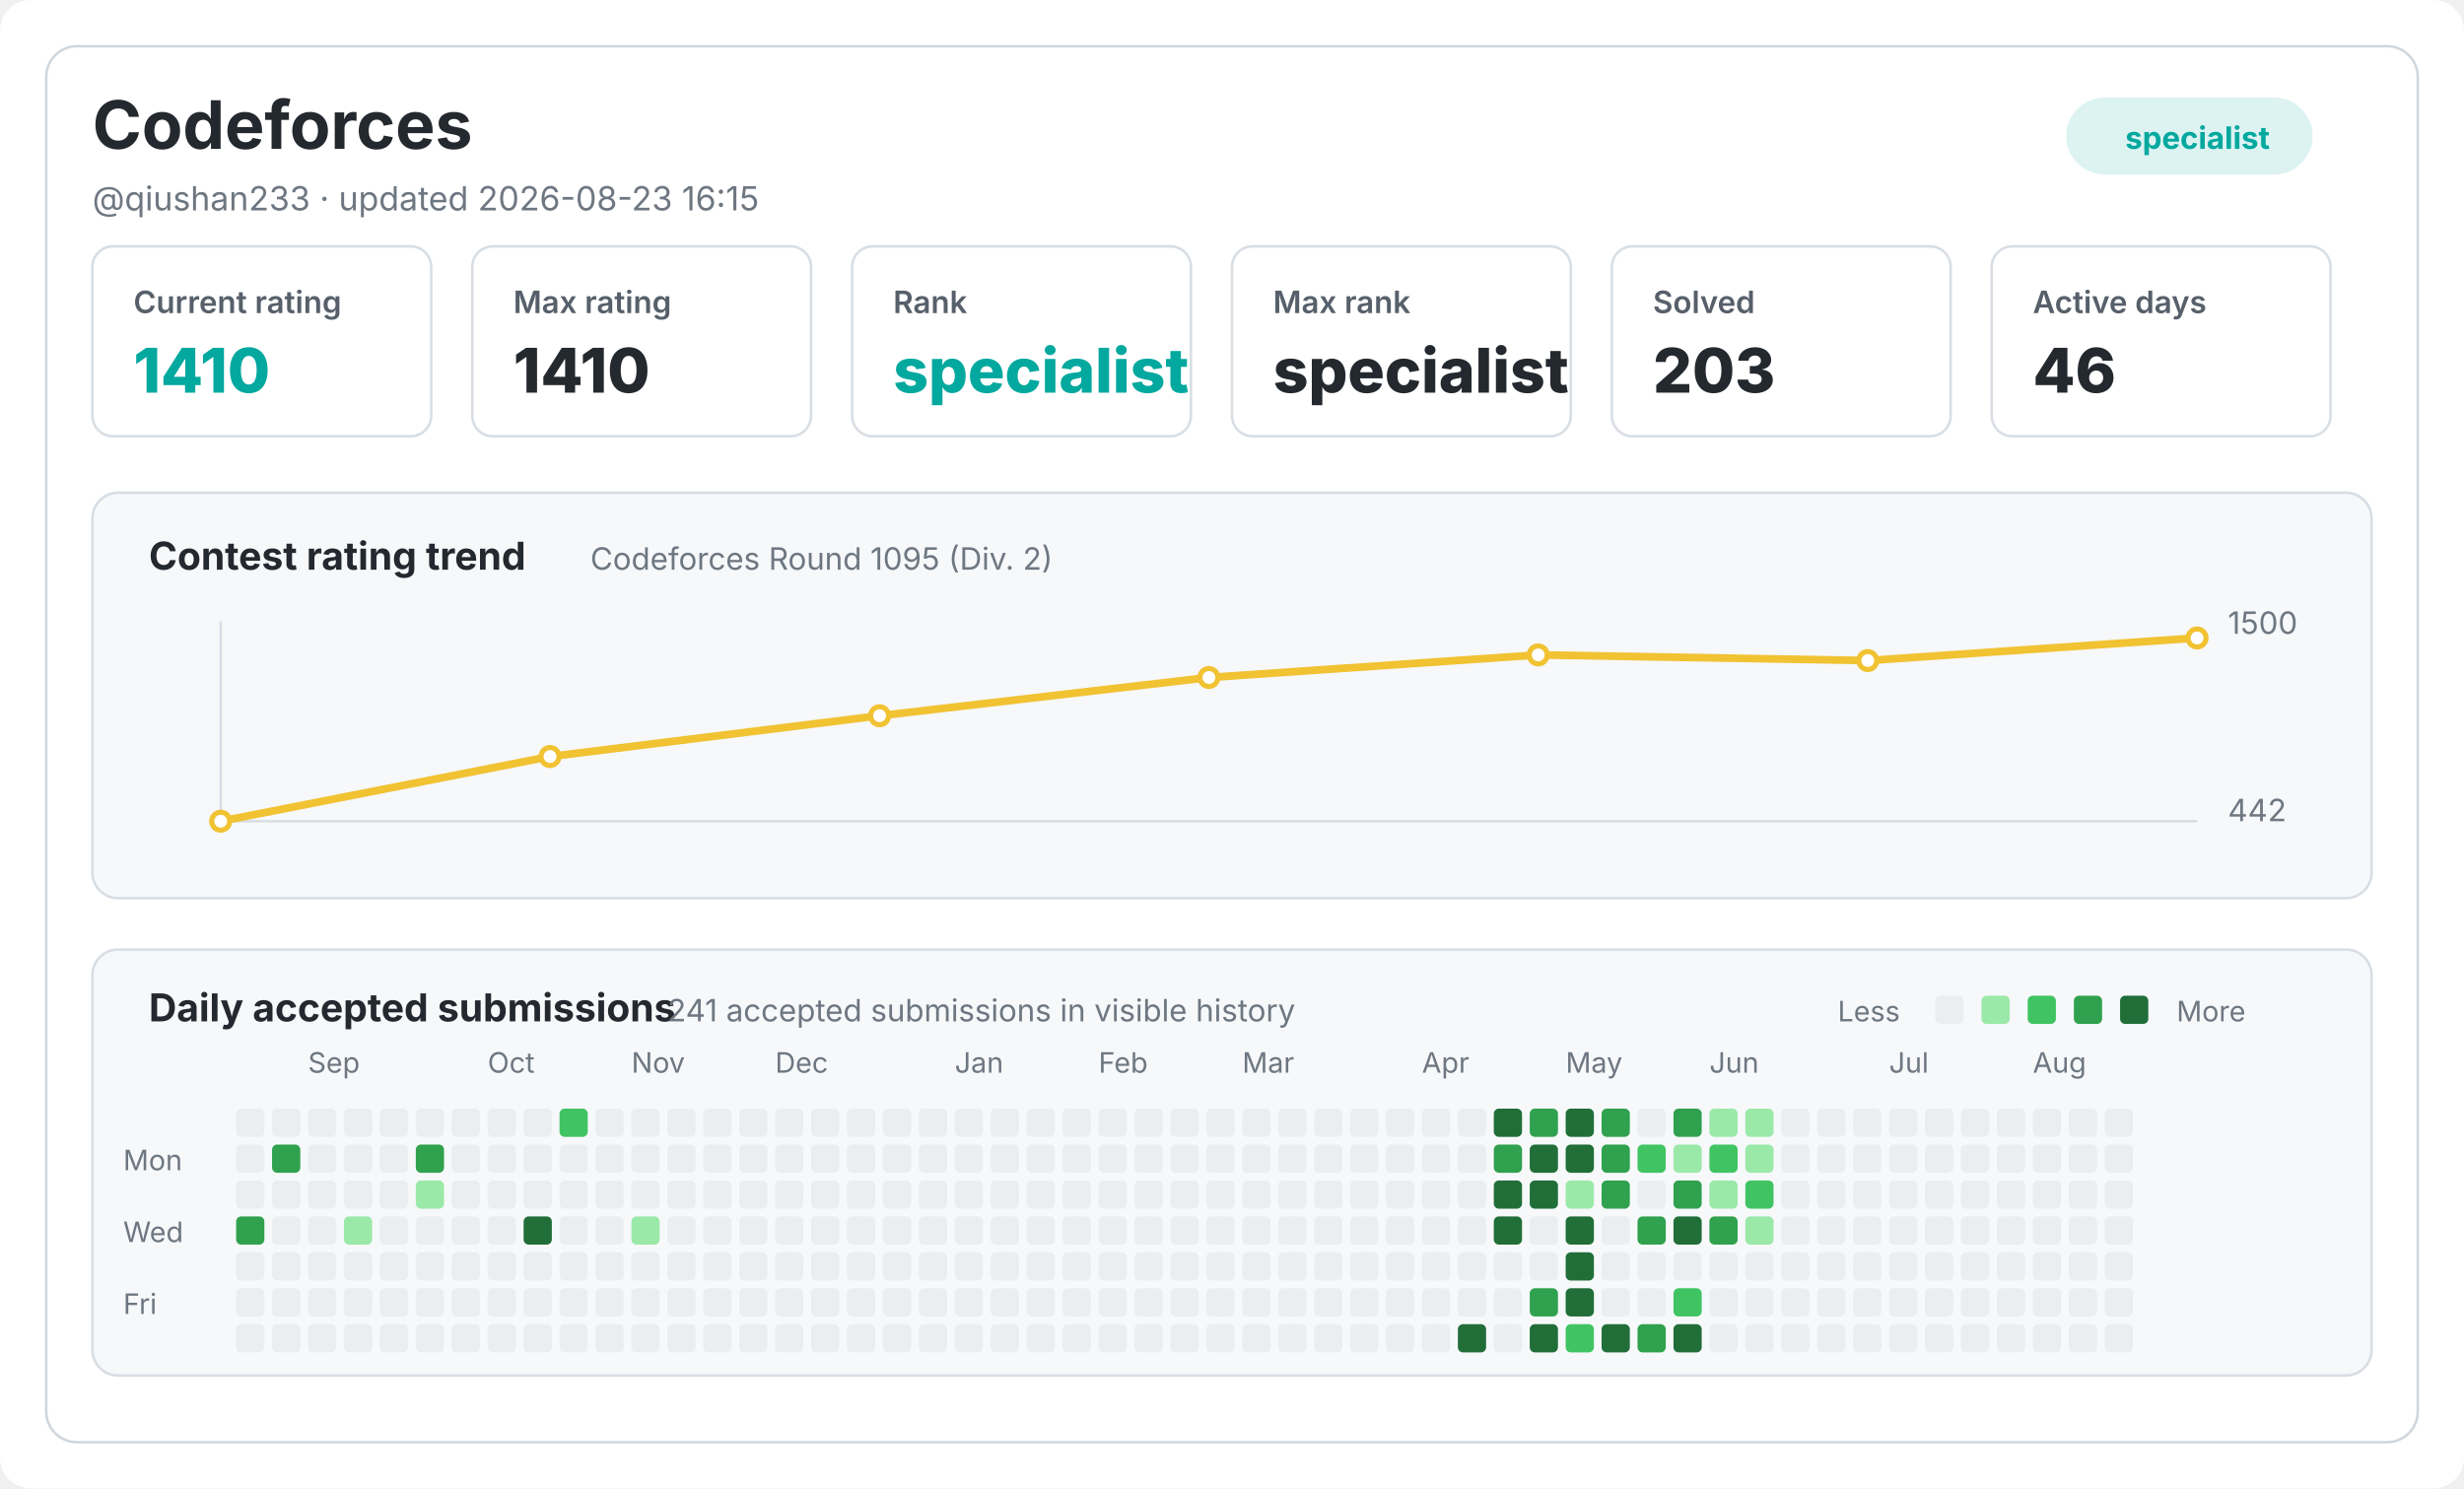
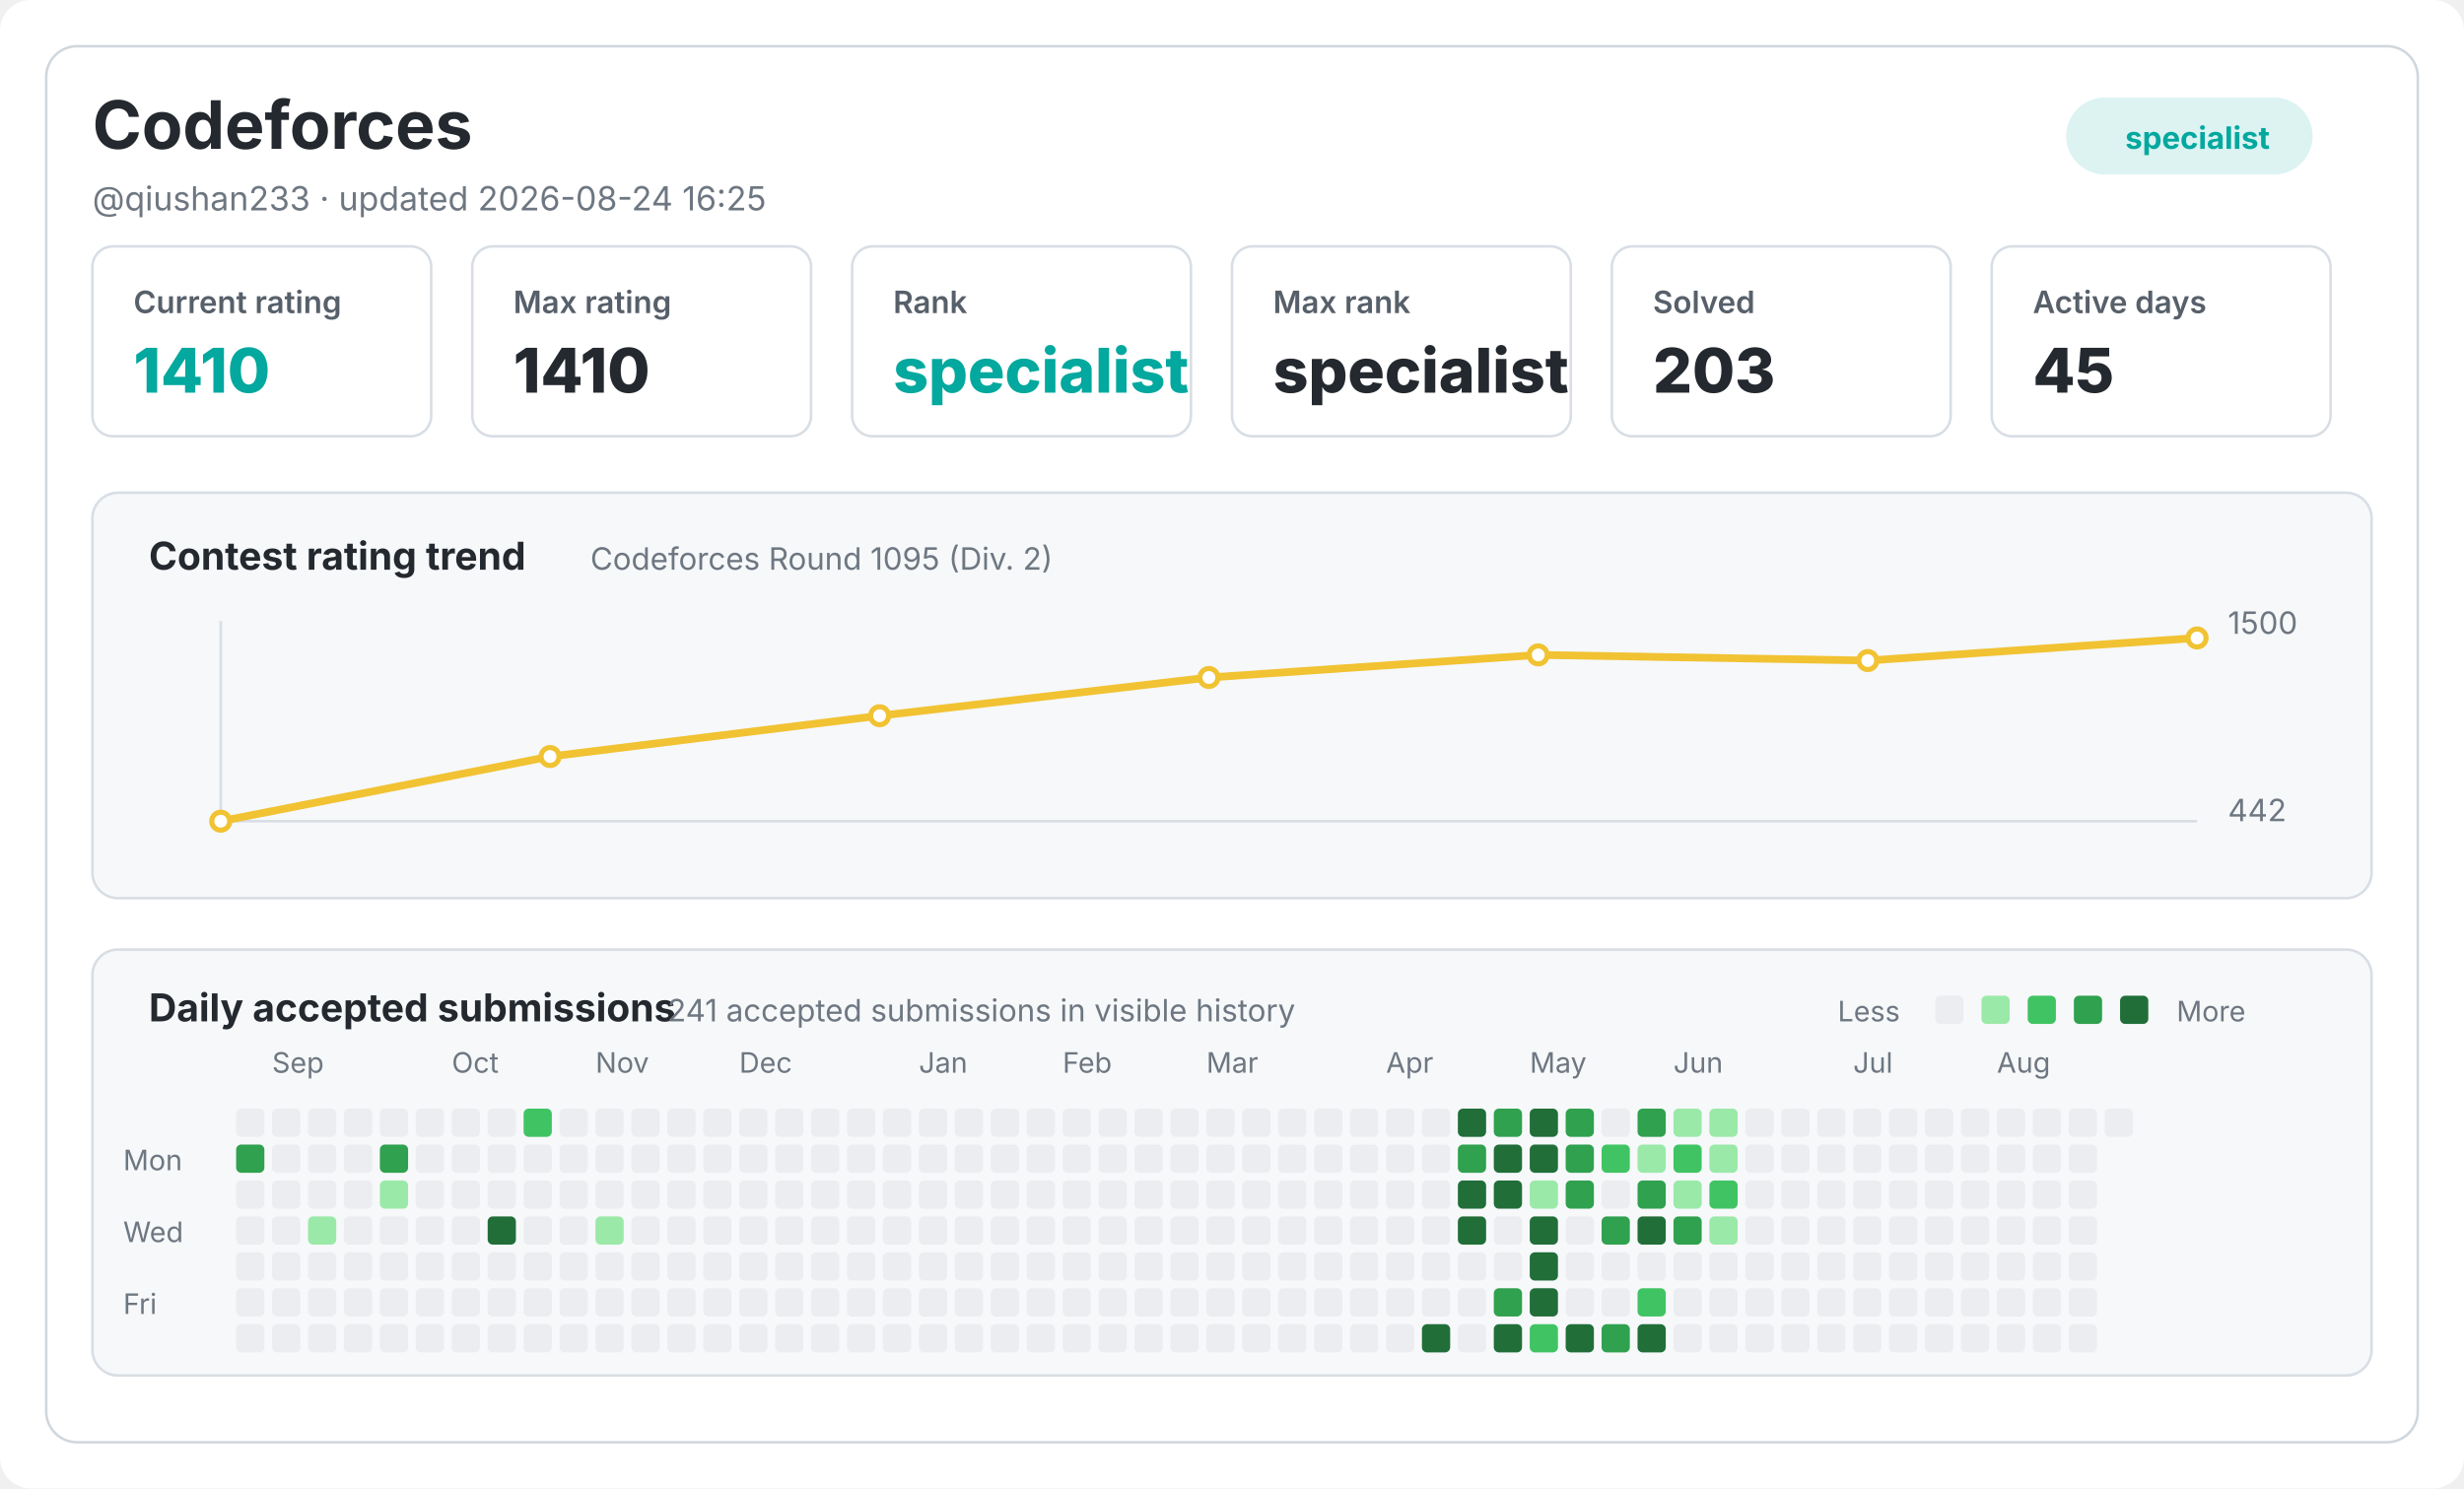
<svg xmlns="http://www.w3.org/2000/svg" width="960" height="580" viewBox="0 0 960 580" role="img" aria-label="Codeforces statistics for qiushan233">
  <style>
  .bg { fill: #ffffff; }
  .shell { fill: #ffffff; stroke: #d0d7de; }
  .soft { fill: #f6f8fa; stroke: #d8dee4; }
  .metric-card { fill: #ffffff; stroke: #d8dee4; }
  .title { font: 700 26px -apple-system,BlinkMacSystemFont,"Segoe UI",sans-serif; fill: #24292f; }
  .subtitle { font: 13px -apple-system,BlinkMacSystemFont,"Segoe UI",sans-serif; fill: #6e7781; }
  .section-title { font: 700 15px -apple-system,BlinkMacSystemFont,"Segoe UI",sans-serif; fill: #24292f; }
  .metric-label { font: 600 12px -apple-system,BlinkMacSystemFont,"Segoe UI",sans-serif; fill: #57606a; }
  .metric-value { font: 800 24px -apple-system,BlinkMacSystemFont,"Segoe UI",sans-serif; fill: #24292f; }
  .muted { font: 12px -apple-system,BlinkMacSystemFont,"Segoe UI",sans-serif; fill: #6e7781; }
  .small { font-size: 11px; }
  .rank { fill: #03a89e; }
  .grid { stroke: #d8dee4; stroke-width: 1; }
  .badge-bg { fill: #03a89e; opacity: 0.14; }
  .badge-text { font: 700 12px -apple-system,BlinkMacSystemFont,"Segoe UI",sans-serif; fill: #03a89e; }
  .heat-cell { cursor: default; transition: stroke 0.12s ease, stroke-width 0.12s ease; }
  .heat-cell:hover { stroke: #0969da; stroke-width: 1.5; }
</style>
  <rect class="bg" width="960" height="580" rx="12" />
  <rect class="shell" x="18" y="18" width="924" height="544" rx="12" />
  <text x="36" y="58" class="title">Codeforces</text>
-   <text x="36" y="82" class="subtitle">@qiushan233 · updated 2026-08-23 16:15</text>
+   <text x="36" y="82" class="subtitle">@qiushan233 · updated 2026-08-24 16:25</text>
  <rect x="805" y="38" width="96" height="30" rx="15" class="badge-bg" />
  <text x="828" y="58" class="badge-text">specialist</text>
  <rect x="36" y="96" width="132" height="74" rx="8" class="metric-card" />
  <text x="52" y="122" class="metric-label">Current rating</text>
  <text x="52" y="153" class="metric-value rank">1410</text>
  <rect x="184" y="96" width="132" height="74" rx="8" class="metric-card" />
  <text x="200" y="122" class="metric-label">Max rating</text>
  <text x="200" y="153" class="metric-value">1410</text>
  <rect x="332" y="96" width="132" height="74" rx="8" class="metric-card" />
  <text x="348" y="122" class="metric-label">Rank</text>
  <text x="348" y="153" class="metric-value rank">specialist</text>
  <rect x="480" y="96" width="132" height="74" rx="8" class="metric-card" />
  <text x="496" y="122" class="metric-label">Max rank</text>
  <text x="496" y="153" class="metric-value">specialist</text>
  <rect x="628" y="96" width="132" height="74" rx="8" class="metric-card" />
  <text x="644" y="122" class="metric-label">Solved</text>
  <text x="644" y="153" class="metric-value">203</text>
  <rect x="776" y="96" width="132" height="74" rx="8" class="metric-card" />
  <text x="792" y="122" class="metric-label">Active days</text>
-   <text x="792" y="153" class="metric-value">46</text>
+   <text x="792" y="153" class="metric-value">45</text>
  <rect class="soft" x="36" y="192" width="888" height="158" rx="10" />
  <text x="58" y="222" class="section-title">Contest rating trend</text>
  <text x="230" y="222" class="muted">Codeforces Round 1095 (Div. 2)</text>
  <line x1="86" y1="320" x2="856" y2="320" class="grid" />
  <line x1="86" y1="242" x2="86" y2="320" class="grid" />
  <text x="868" y="247" class="muted">1500</text>
  <text x="868" y="320" class="muted">442</text>
  <polyline points="86.0,320.0 214.3,294.8 342.7,278.9 471.0,264.0 599.3,255.2 727.7,257.4 856.0,248.6" fill="none" stroke="#f1c232" stroke-width="3" stroke-linecap="round" stroke-linejoin="round" />
  <circle cx="86.0" cy="320.0" r="3.5" fill="#fff" stroke="#f1c232" stroke-width="2" />
  <circle cx="214.3" cy="294.8" r="3.5" fill="#fff" stroke="#f1c232" stroke-width="2" />
  <circle cx="342.7" cy="278.9" r="3.5" fill="#fff" stroke="#f1c232" stroke-width="2" />
  <circle cx="471.0" cy="264.0" r="3.5" fill="#fff" stroke="#f1c232" stroke-width="2" />
  <circle cx="599.3" cy="255.2" r="3.5" fill="#fff" stroke="#f1c232" stroke-width="2" />
  <circle cx="727.7" cy="257.4" r="3.5" fill="#fff" stroke="#f1c232" stroke-width="2" />
  <circle cx="856.0" cy="248.6" r="3.5" fill="#fff" stroke="#f1c232" stroke-width="2" />
  <rect class="soft" x="36" y="370" width="888" height="166" rx="10" />
  <text x="58" y="398" class="section-title">Daily accepted submissions</text>
  <text x="260" y="398" class="muted">241 accepted submissions in visible history</text>
-   <text x="120" y="418" class="muted small">Sep</text>
-   <text x="190" y="418" class="muted small">Oct</text>
-   <text x="246" y="418" class="muted small">Nov</text>
-   <text x="302" y="418" class="muted small">Dec</text>
-   <text x="372" y="418" class="muted small">Jan</text>
-   <text x="428" y="418" class="muted small">Feb</text>
-   <text x="484" y="418" class="muted small">Mar</text>
-   <text x="554" y="418" class="muted small">Apr</text>
-   <text x="610" y="418" class="muted small">May</text>
-   <text x="666" y="418" class="muted small">Jun</text>
-   <text x="736" y="418" class="muted small">Jul</text>
-   <text x="792" y="418" class="muted small">Aug</text>
+   <text x="106" y="418" class="muted small">Sep</text>
+   <text x="176" y="418" class="muted small">Oct</text>
+   <text x="232" y="418" class="muted small">Nov</text>
+   <text x="288" y="418" class="muted small">Dec</text>
+   <text x="358" y="418" class="muted small">Jan</text>
+   <text x="414" y="418" class="muted small">Feb</text>
+   <text x="470" y="418" class="muted small">Mar</text>
+   <text x="540" y="418" class="muted small">Apr</text>
+   <text x="596" y="418" class="muted small">May</text>
+   <text x="652" y="418" class="muted small">Jun</text>
+   <text x="722" y="418" class="muted small">Jul</text>
+   <text x="778" y="418" class="muted small">Aug</text>
  <text x="48" y="456" class="muted small">Mon</text>
  <text x="48" y="484" class="muted small">Wed</text>
  <text x="48" y="512" class="muted small">Fri</text>
  <rect class="heat-cell" x="92" y="432" width="11" height="11" rx="2" fill="#ebedf0" />
-   <rect class="heat-cell" x="92" y="446" width="11" height="11" rx="2" fill="#ebedf0" />
+   <rect class="heat-cell" x="92" y="446" width="11" height="11" rx="2" fill="#30a14e" />
  <rect class="heat-cell" x="92" y="460" width="11" height="11" rx="2" fill="#ebedf0" />
-   <rect class="heat-cell" x="92" y="474" width="11" height="11" rx="2" fill="#30a14e" />
+   <rect class="heat-cell" x="92" y="474" width="11" height="11" rx="2" fill="#ebedf0" />
  <rect class="heat-cell" x="92" y="488" width="11" height="11" rx="2" fill="#ebedf0" />
  <rect class="heat-cell" x="92" y="502" width="11" height="11" rx="2" fill="#ebedf0" />
  <rect class="heat-cell" x="92" y="516" width="11" height="11" rx="2" fill="#ebedf0" />
  <rect class="heat-cell" x="106" y="432" width="11" height="11" rx="2" fill="#ebedf0" />
-   <rect class="heat-cell" x="106" y="446" width="11" height="11" rx="2" fill="#30a14e" />
+   <rect class="heat-cell" x="106" y="446" width="11" height="11" rx="2" fill="#ebedf0" />
  <rect class="heat-cell" x="106" y="460" width="11" height="11" rx="2" fill="#ebedf0" />
  <rect class="heat-cell" x="106" y="474" width="11" height="11" rx="2" fill="#ebedf0" />
  <rect class="heat-cell" x="106" y="488" width="11" height="11" rx="2" fill="#ebedf0" />
  <rect class="heat-cell" x="106" y="502" width="11" height="11" rx="2" fill="#ebedf0" />
  <rect class="heat-cell" x="106" y="516" width="11" height="11" rx="2" fill="#ebedf0" />
  <rect class="heat-cell" x="120" y="432" width="11" height="11" rx="2" fill="#ebedf0" />
  <rect class="heat-cell" x="120" y="446" width="11" height="11" rx="2" fill="#ebedf0" />
  <rect class="heat-cell" x="120" y="460" width="11" height="11" rx="2" fill="#ebedf0" />
-   <rect class="heat-cell" x="120" y="474" width="11" height="11" rx="2" fill="#ebedf0" />
+   <rect class="heat-cell" x="120" y="474" width="11" height="11" rx="2" fill="#9be9a8" />
  <rect class="heat-cell" x="120" y="488" width="11" height="11" rx="2" fill="#ebedf0" />
  <rect class="heat-cell" x="120" y="502" width="11" height="11" rx="2" fill="#ebedf0" />
  <rect class="heat-cell" x="120" y="516" width="11" height="11" rx="2" fill="#ebedf0" />
  <rect class="heat-cell" x="134" y="432" width="11" height="11" rx="2" fill="#ebedf0" />
  <rect class="heat-cell" x="134" y="446" width="11" height="11" rx="2" fill="#ebedf0" />
  <rect class="heat-cell" x="134" y="460" width="11" height="11" rx="2" fill="#ebedf0" />
-   <rect class="heat-cell" x="134" y="474" width="11" height="11" rx="2" fill="#9be9a8" />
+   <rect class="heat-cell" x="134" y="474" width="11" height="11" rx="2" fill="#ebedf0" />
  <rect class="heat-cell" x="134" y="488" width="11" height="11" rx="2" fill="#ebedf0" />
  <rect class="heat-cell" x="134" y="502" width="11" height="11" rx="2" fill="#ebedf0" />
  <rect class="heat-cell" x="134" y="516" width="11" height="11" rx="2" fill="#ebedf0" />
  <rect class="heat-cell" x="148" y="432" width="11" height="11" rx="2" fill="#ebedf0" />
-   <rect class="heat-cell" x="148" y="446" width="11" height="11" rx="2" fill="#ebedf0" />
-   <rect class="heat-cell" x="148" y="460" width="11" height="11" rx="2" fill="#ebedf0" />
+   <rect class="heat-cell" x="148" y="446" width="11" height="11" rx="2" fill="#30a14e" />
+   <rect class="heat-cell" x="148" y="460" width="11" height="11" rx="2" fill="#9be9a8" />
  <rect class="heat-cell" x="148" y="474" width="11" height="11" rx="2" fill="#ebedf0" />
  <rect class="heat-cell" x="148" y="488" width="11" height="11" rx="2" fill="#ebedf0" />
  <rect class="heat-cell" x="148" y="502" width="11" height="11" rx="2" fill="#ebedf0" />
  <rect class="heat-cell" x="148" y="516" width="11" height="11" rx="2" fill="#ebedf0" />
  <rect class="heat-cell" x="162" y="432" width="11" height="11" rx="2" fill="#ebedf0" />
-   <rect class="heat-cell" x="162" y="446" width="11" height="11" rx="2" fill="#30a14e" />
-   <rect class="heat-cell" x="162" y="460" width="11" height="11" rx="2" fill="#9be9a8" />
+   <rect class="heat-cell" x="162" y="446" width="11" height="11" rx="2" fill="#ebedf0" />
+   <rect class="heat-cell" x="162" y="460" width="11" height="11" rx="2" fill="#ebedf0" />
  <rect class="heat-cell" x="162" y="474" width="11" height="11" rx="2" fill="#ebedf0" />
  <rect class="heat-cell" x="162" y="488" width="11" height="11" rx="2" fill="#ebedf0" />
  <rect class="heat-cell" x="162" y="502" width="11" height="11" rx="2" fill="#ebedf0" />
  <rect class="heat-cell" x="162" y="516" width="11" height="11" rx="2" fill="#ebedf0" />
  <rect class="heat-cell" x="176" y="432" width="11" height="11" rx="2" fill="#ebedf0" />
  <rect class="heat-cell" x="176" y="446" width="11" height="11" rx="2" fill="#ebedf0" />
  <rect class="heat-cell" x="176" y="460" width="11" height="11" rx="2" fill="#ebedf0" />
  <rect class="heat-cell" x="176" y="474" width="11" height="11" rx="2" fill="#ebedf0" />
  <rect class="heat-cell" x="176" y="488" width="11" height="11" rx="2" fill="#ebedf0" />
  <rect class="heat-cell" x="176" y="502" width="11" height="11" rx="2" fill="#ebedf0" />
  <rect class="heat-cell" x="176" y="516" width="11" height="11" rx="2" fill="#ebedf0" />
  <rect class="heat-cell" x="190" y="432" width="11" height="11" rx="2" fill="#ebedf0" />
  <rect class="heat-cell" x="190" y="446" width="11" height="11" rx="2" fill="#ebedf0" />
  <rect class="heat-cell" x="190" y="460" width="11" height="11" rx="2" fill="#ebedf0" />
-   <rect class="heat-cell" x="190" y="474" width="11" height="11" rx="2" fill="#ebedf0" />
+   <rect class="heat-cell" x="190" y="474" width="11" height="11" rx="2" fill="#216e39" />
  <rect class="heat-cell" x="190" y="488" width="11" height="11" rx="2" fill="#ebedf0" />
  <rect class="heat-cell" x="190" y="502" width="11" height="11" rx="2" fill="#ebedf0" />
  <rect class="heat-cell" x="190" y="516" width="11" height="11" rx="2" fill="#ebedf0" />
-   <rect class="heat-cell" x="204" y="432" width="11" height="11" rx="2" fill="#ebedf0" />
+   <rect class="heat-cell" x="204" y="432" width="11" height="11" rx="2" fill="#40c463" />
  <rect class="heat-cell" x="204" y="446" width="11" height="11" rx="2" fill="#ebedf0" />
  <rect class="heat-cell" x="204" y="460" width="11" height="11" rx="2" fill="#ebedf0" />
-   <rect class="heat-cell" x="204" y="474" width="11" height="11" rx="2" fill="#216e39" />
+   <rect class="heat-cell" x="204" y="474" width="11" height="11" rx="2" fill="#ebedf0" />
  <rect class="heat-cell" x="204" y="488" width="11" height="11" rx="2" fill="#ebedf0" />
  <rect class="heat-cell" x="204" y="502" width="11" height="11" rx="2" fill="#ebedf0" />
  <rect class="heat-cell" x="204" y="516" width="11" height="11" rx="2" fill="#ebedf0" />
-   <rect class="heat-cell" x="218" y="432" width="11" height="11" rx="2" fill="#40c463" />
+   <rect class="heat-cell" x="218" y="432" width="11" height="11" rx="2" fill="#ebedf0" />
  <rect class="heat-cell" x="218" y="446" width="11" height="11" rx="2" fill="#ebedf0" />
  <rect class="heat-cell" x="218" y="460" width="11" height="11" rx="2" fill="#ebedf0" />
  <rect class="heat-cell" x="218" y="474" width="11" height="11" rx="2" fill="#ebedf0" />
  <rect class="heat-cell" x="218" y="488" width="11" height="11" rx="2" fill="#ebedf0" />
  <rect class="heat-cell" x="218" y="502" width="11" height="11" rx="2" fill="#ebedf0" />
  <rect class="heat-cell" x="218" y="516" width="11" height="11" rx="2" fill="#ebedf0" />
  <rect class="heat-cell" x="232" y="432" width="11" height="11" rx="2" fill="#ebedf0" />
  <rect class="heat-cell" x="232" y="446" width="11" height="11" rx="2" fill="#ebedf0" />
  <rect class="heat-cell" x="232" y="460" width="11" height="11" rx="2" fill="#ebedf0" />
-   <rect class="heat-cell" x="232" y="474" width="11" height="11" rx="2" fill="#ebedf0" />
+   <rect class="heat-cell" x="232" y="474" width="11" height="11" rx="2" fill="#9be9a8" />
  <rect class="heat-cell" x="232" y="488" width="11" height="11" rx="2" fill="#ebedf0" />
  <rect class="heat-cell" x="232" y="502" width="11" height="11" rx="2" fill="#ebedf0" />
  <rect class="heat-cell" x="232" y="516" width="11" height="11" rx="2" fill="#ebedf0" />
  <rect class="heat-cell" x="246" y="432" width="11" height="11" rx="2" fill="#ebedf0" />
  <rect class="heat-cell" x="246" y="446" width="11" height="11" rx="2" fill="#ebedf0" />
  <rect class="heat-cell" x="246" y="460" width="11" height="11" rx="2" fill="#ebedf0" />
-   <rect class="heat-cell" x="246" y="474" width="11" height="11" rx="2" fill="#9be9a8" />
+   <rect class="heat-cell" x="246" y="474" width="11" height="11" rx="2" fill="#ebedf0" />
  <rect class="heat-cell" x="246" y="488" width="11" height="11" rx="2" fill="#ebedf0" />
  <rect class="heat-cell" x="246" y="502" width="11" height="11" rx="2" fill="#ebedf0" />
  <rect class="heat-cell" x="246" y="516" width="11" height="11" rx="2" fill="#ebedf0" />
  <rect class="heat-cell" x="260" y="432" width="11" height="11" rx="2" fill="#ebedf0" />
  <rect class="heat-cell" x="260" y="446" width="11" height="11" rx="2" fill="#ebedf0" />
  <rect class="heat-cell" x="260" y="460" width="11" height="11" rx="2" fill="#ebedf0" />
  <rect class="heat-cell" x="260" y="474" width="11" height="11" rx="2" fill="#ebedf0" />
  <rect class="heat-cell" x="260" y="488" width="11" height="11" rx="2" fill="#ebedf0" />
  <rect class="heat-cell" x="260" y="502" width="11" height="11" rx="2" fill="#ebedf0" />
  <rect class="heat-cell" x="260" y="516" width="11" height="11" rx="2" fill="#ebedf0" />
  <rect class="heat-cell" x="274" y="432" width="11" height="11" rx="2" fill="#ebedf0" />
  <rect class="heat-cell" x="274" y="446" width="11" height="11" rx="2" fill="#ebedf0" />
  <rect class="heat-cell" x="274" y="460" width="11" height="11" rx="2" fill="#ebedf0" />
  <rect class="heat-cell" x="274" y="474" width="11" height="11" rx="2" fill="#ebedf0" />
  <rect class="heat-cell" x="274" y="488" width="11" height="11" rx="2" fill="#ebedf0" />
  <rect class="heat-cell" x="274" y="502" width="11" height="11" rx="2" fill="#ebedf0" />
  <rect class="heat-cell" x="274" y="516" width="11" height="11" rx="2" fill="#ebedf0" />
  <rect class="heat-cell" x="288" y="432" width="11" height="11" rx="2" fill="#ebedf0" />
  <rect class="heat-cell" x="288" y="446" width="11" height="11" rx="2" fill="#ebedf0" />
  <rect class="heat-cell" x="288" y="460" width="11" height="11" rx="2" fill="#ebedf0" />
  <rect class="heat-cell" x="288" y="474" width="11" height="11" rx="2" fill="#ebedf0" />
  <rect class="heat-cell" x="288" y="488" width="11" height="11" rx="2" fill="#ebedf0" />
  <rect class="heat-cell" x="288" y="502" width="11" height="11" rx="2" fill="#ebedf0" />
  <rect class="heat-cell" x="288" y="516" width="11" height="11" rx="2" fill="#ebedf0" />
  <rect class="heat-cell" x="302" y="432" width="11" height="11" rx="2" fill="#ebedf0" />
  <rect class="heat-cell" x="302" y="446" width="11" height="11" rx="2" fill="#ebedf0" />
  <rect class="heat-cell" x="302" y="460" width="11" height="11" rx="2" fill="#ebedf0" />
  <rect class="heat-cell" x="302" y="474" width="11" height="11" rx="2" fill="#ebedf0" />
  <rect class="heat-cell" x="302" y="488" width="11" height="11" rx="2" fill="#ebedf0" />
  <rect class="heat-cell" x="302" y="502" width="11" height="11" rx="2" fill="#ebedf0" />
  <rect class="heat-cell" x="302" y="516" width="11" height="11" rx="2" fill="#ebedf0" />
  <rect class="heat-cell" x="316" y="432" width="11" height="11" rx="2" fill="#ebedf0" />
  <rect class="heat-cell" x="316" y="446" width="11" height="11" rx="2" fill="#ebedf0" />
  <rect class="heat-cell" x="316" y="460" width="11" height="11" rx="2" fill="#ebedf0" />
  <rect class="heat-cell" x="316" y="474" width="11" height="11" rx="2" fill="#ebedf0" />
  <rect class="heat-cell" x="316" y="488" width="11" height="11" rx="2" fill="#ebedf0" />
  <rect class="heat-cell" x="316" y="502" width="11" height="11" rx="2" fill="#ebedf0" />
  <rect class="heat-cell" x="316" y="516" width="11" height="11" rx="2" fill="#ebedf0" />
  <rect class="heat-cell" x="330" y="432" width="11" height="11" rx="2" fill="#ebedf0" />
  <rect class="heat-cell" x="330" y="446" width="11" height="11" rx="2" fill="#ebedf0" />
  <rect class="heat-cell" x="330" y="460" width="11" height="11" rx="2" fill="#ebedf0" />
  <rect class="heat-cell" x="330" y="474" width="11" height="11" rx="2" fill="#ebedf0" />
  <rect class="heat-cell" x="330" y="488" width="11" height="11" rx="2" fill="#ebedf0" />
  <rect class="heat-cell" x="330" y="502" width="11" height="11" rx="2" fill="#ebedf0" />
  <rect class="heat-cell" x="330" y="516" width="11" height="11" rx="2" fill="#ebedf0" />
  <rect class="heat-cell" x="344" y="432" width="11" height="11" rx="2" fill="#ebedf0" />
  <rect class="heat-cell" x="344" y="446" width="11" height="11" rx="2" fill="#ebedf0" />
  <rect class="heat-cell" x="344" y="460" width="11" height="11" rx="2" fill="#ebedf0" />
  <rect class="heat-cell" x="344" y="474" width="11" height="11" rx="2" fill="#ebedf0" />
  <rect class="heat-cell" x="344" y="488" width="11" height="11" rx="2" fill="#ebedf0" />
  <rect class="heat-cell" x="344" y="502" width="11" height="11" rx="2" fill="#ebedf0" />
  <rect class="heat-cell" x="344" y="516" width="11" height="11" rx="2" fill="#ebedf0" />
  <rect class="heat-cell" x="358" y="432" width="11" height="11" rx="2" fill="#ebedf0" />
  <rect class="heat-cell" x="358" y="446" width="11" height="11" rx="2" fill="#ebedf0" />
  <rect class="heat-cell" x="358" y="460" width="11" height="11" rx="2" fill="#ebedf0" />
  <rect class="heat-cell" x="358" y="474" width="11" height="11" rx="2" fill="#ebedf0" />
  <rect class="heat-cell" x="358" y="488" width="11" height="11" rx="2" fill="#ebedf0" />
  <rect class="heat-cell" x="358" y="502" width="11" height="11" rx="2" fill="#ebedf0" />
  <rect class="heat-cell" x="358" y="516" width="11" height="11" rx="2" fill="#ebedf0" />
  <rect class="heat-cell" x="372" y="432" width="11" height="11" rx="2" fill="#ebedf0" />
  <rect class="heat-cell" x="372" y="446" width="11" height="11" rx="2" fill="#ebedf0" />
  <rect class="heat-cell" x="372" y="460" width="11" height="11" rx="2" fill="#ebedf0" />
  <rect class="heat-cell" x="372" y="474" width="11" height="11" rx="2" fill="#ebedf0" />
  <rect class="heat-cell" x="372" y="488" width="11" height="11" rx="2" fill="#ebedf0" />
  <rect class="heat-cell" x="372" y="502" width="11" height="11" rx="2" fill="#ebedf0" />
  <rect class="heat-cell" x="372" y="516" width="11" height="11" rx="2" fill="#ebedf0" />
  <rect class="heat-cell" x="386" y="432" width="11" height="11" rx="2" fill="#ebedf0" />
  <rect class="heat-cell" x="386" y="446" width="11" height="11" rx="2" fill="#ebedf0" />
  <rect class="heat-cell" x="386" y="460" width="11" height="11" rx="2" fill="#ebedf0" />
  <rect class="heat-cell" x="386" y="474" width="11" height="11" rx="2" fill="#ebedf0" />
  <rect class="heat-cell" x="386" y="488" width="11" height="11" rx="2" fill="#ebedf0" />
  <rect class="heat-cell" x="386" y="502" width="11" height="11" rx="2" fill="#ebedf0" />
  <rect class="heat-cell" x="386" y="516" width="11" height="11" rx="2" fill="#ebedf0" />
  <rect class="heat-cell" x="400" y="432" width="11" height="11" rx="2" fill="#ebedf0" />
  <rect class="heat-cell" x="400" y="446" width="11" height="11" rx="2" fill="#ebedf0" />
  <rect class="heat-cell" x="400" y="460" width="11" height="11" rx="2" fill="#ebedf0" />
  <rect class="heat-cell" x="400" y="474" width="11" height="11" rx="2" fill="#ebedf0" />
  <rect class="heat-cell" x="400" y="488" width="11" height="11" rx="2" fill="#ebedf0" />
  <rect class="heat-cell" x="400" y="502" width="11" height="11" rx="2" fill="#ebedf0" />
  <rect class="heat-cell" x="400" y="516" width="11" height="11" rx="2" fill="#ebedf0" />
  <rect class="heat-cell" x="414" y="432" width="11" height="11" rx="2" fill="#ebedf0" />
  <rect class="heat-cell" x="414" y="446" width="11" height="11" rx="2" fill="#ebedf0" />
  <rect class="heat-cell" x="414" y="460" width="11" height="11" rx="2" fill="#ebedf0" />
  <rect class="heat-cell" x="414" y="474" width="11" height="11" rx="2" fill="#ebedf0" />
  <rect class="heat-cell" x="414" y="488" width="11" height="11" rx="2" fill="#ebedf0" />
  <rect class="heat-cell" x="414" y="502" width="11" height="11" rx="2" fill="#ebedf0" />
  <rect class="heat-cell" x="414" y="516" width="11" height="11" rx="2" fill="#ebedf0" />
  <rect class="heat-cell" x="428" y="432" width="11" height="11" rx="2" fill="#ebedf0" />
  <rect class="heat-cell" x="428" y="446" width="11" height="11" rx="2" fill="#ebedf0" />
  <rect class="heat-cell" x="428" y="460" width="11" height="11" rx="2" fill="#ebedf0" />
  <rect class="heat-cell" x="428" y="474" width="11" height="11" rx="2" fill="#ebedf0" />
  <rect class="heat-cell" x="428" y="488" width="11" height="11" rx="2" fill="#ebedf0" />
  <rect class="heat-cell" x="428" y="502" width="11" height="11" rx="2" fill="#ebedf0" />
  <rect class="heat-cell" x="428" y="516" width="11" height="11" rx="2" fill="#ebedf0" />
  <rect class="heat-cell" x="442" y="432" width="11" height="11" rx="2" fill="#ebedf0" />
  <rect class="heat-cell" x="442" y="446" width="11" height="11" rx="2" fill="#ebedf0" />
  <rect class="heat-cell" x="442" y="460" width="11" height="11" rx="2" fill="#ebedf0" />
  <rect class="heat-cell" x="442" y="474" width="11" height="11" rx="2" fill="#ebedf0" />
  <rect class="heat-cell" x="442" y="488" width="11" height="11" rx="2" fill="#ebedf0" />
  <rect class="heat-cell" x="442" y="502" width="11" height="11" rx="2" fill="#ebedf0" />
  <rect class="heat-cell" x="442" y="516" width="11" height="11" rx="2" fill="#ebedf0" />
  <rect class="heat-cell" x="456" y="432" width="11" height="11" rx="2" fill="#ebedf0" />
  <rect class="heat-cell" x="456" y="446" width="11" height="11" rx="2" fill="#ebedf0" />
  <rect class="heat-cell" x="456" y="460" width="11" height="11" rx="2" fill="#ebedf0" />
  <rect class="heat-cell" x="456" y="474" width="11" height="11" rx="2" fill="#ebedf0" />
  <rect class="heat-cell" x="456" y="488" width="11" height="11" rx="2" fill="#ebedf0" />
  <rect class="heat-cell" x="456" y="502" width="11" height="11" rx="2" fill="#ebedf0" />
  <rect class="heat-cell" x="456" y="516" width="11" height="11" rx="2" fill="#ebedf0" />
  <rect class="heat-cell" x="470" y="432" width="11" height="11" rx="2" fill="#ebedf0" />
  <rect class="heat-cell" x="470" y="446" width="11" height="11" rx="2" fill="#ebedf0" />
  <rect class="heat-cell" x="470" y="460" width="11" height="11" rx="2" fill="#ebedf0" />
  <rect class="heat-cell" x="470" y="474" width="11" height="11" rx="2" fill="#ebedf0" />
  <rect class="heat-cell" x="470" y="488" width="11" height="11" rx="2" fill="#ebedf0" />
  <rect class="heat-cell" x="470" y="502" width="11" height="11" rx="2" fill="#ebedf0" />
  <rect class="heat-cell" x="470" y="516" width="11" height="11" rx="2" fill="#ebedf0" />
  <rect class="heat-cell" x="484" y="432" width="11" height="11" rx="2" fill="#ebedf0" />
  <rect class="heat-cell" x="484" y="446" width="11" height="11" rx="2" fill="#ebedf0" />
  <rect class="heat-cell" x="484" y="460" width="11" height="11" rx="2" fill="#ebedf0" />
  <rect class="heat-cell" x="484" y="474" width="11" height="11" rx="2" fill="#ebedf0" />
  <rect class="heat-cell" x="484" y="488" width="11" height="11" rx="2" fill="#ebedf0" />
  <rect class="heat-cell" x="484" y="502" width="11" height="11" rx="2" fill="#ebedf0" />
  <rect class="heat-cell" x="484" y="516" width="11" height="11" rx="2" fill="#ebedf0" />
  <rect class="heat-cell" x="498" y="432" width="11" height="11" rx="2" fill="#ebedf0" />
  <rect class="heat-cell" x="498" y="446" width="11" height="11" rx="2" fill="#ebedf0" />
  <rect class="heat-cell" x="498" y="460" width="11" height="11" rx="2" fill="#ebedf0" />
  <rect class="heat-cell" x="498" y="474" width="11" height="11" rx="2" fill="#ebedf0" />
  <rect class="heat-cell" x="498" y="488" width="11" height="11" rx="2" fill="#ebedf0" />
  <rect class="heat-cell" x="498" y="502" width="11" height="11" rx="2" fill="#ebedf0" />
  <rect class="heat-cell" x="498" y="516" width="11" height="11" rx="2" fill="#ebedf0" />
  <rect class="heat-cell" x="512" y="432" width="11" height="11" rx="2" fill="#ebedf0" />
  <rect class="heat-cell" x="512" y="446" width="11" height="11" rx="2" fill="#ebedf0" />
  <rect class="heat-cell" x="512" y="460" width="11" height="11" rx="2" fill="#ebedf0" />
  <rect class="heat-cell" x="512" y="474" width="11" height="11" rx="2" fill="#ebedf0" />
  <rect class="heat-cell" x="512" y="488" width="11" height="11" rx="2" fill="#ebedf0" />
  <rect class="heat-cell" x="512" y="502" width="11" height="11" rx="2" fill="#ebedf0" />
  <rect class="heat-cell" x="512" y="516" width="11" height="11" rx="2" fill="#ebedf0" />
  <rect class="heat-cell" x="526" y="432" width="11" height="11" rx="2" fill="#ebedf0" />
  <rect class="heat-cell" x="526" y="446" width="11" height="11" rx="2" fill="#ebedf0" />
  <rect class="heat-cell" x="526" y="460" width="11" height="11" rx="2" fill="#ebedf0" />
  <rect class="heat-cell" x="526" y="474" width="11" height="11" rx="2" fill="#ebedf0" />
  <rect class="heat-cell" x="526" y="488" width="11" height="11" rx="2" fill="#ebedf0" />
  <rect class="heat-cell" x="526" y="502" width="11" height="11" rx="2" fill="#ebedf0" />
  <rect class="heat-cell" x="526" y="516" width="11" height="11" rx="2" fill="#ebedf0" />
  <rect class="heat-cell" x="540" y="432" width="11" height="11" rx="2" fill="#ebedf0" />
  <rect class="heat-cell" x="540" y="446" width="11" height="11" rx="2" fill="#ebedf0" />
  <rect class="heat-cell" x="540" y="460" width="11" height="11" rx="2" fill="#ebedf0" />
  <rect class="heat-cell" x="540" y="474" width="11" height="11" rx="2" fill="#ebedf0" />
  <rect class="heat-cell" x="540" y="488" width="11" height="11" rx="2" fill="#ebedf0" />
  <rect class="heat-cell" x="540" y="502" width="11" height="11" rx="2" fill="#ebedf0" />
  <rect class="heat-cell" x="540" y="516" width="11" height="11" rx="2" fill="#ebedf0" />
  <rect class="heat-cell" x="554" y="432" width="11" height="11" rx="2" fill="#ebedf0" />
  <rect class="heat-cell" x="554" y="446" width="11" height="11" rx="2" fill="#ebedf0" />
  <rect class="heat-cell" x="554" y="460" width="11" height="11" rx="2" fill="#ebedf0" />
  <rect class="heat-cell" x="554" y="474" width="11" height="11" rx="2" fill="#ebedf0" />
  <rect class="heat-cell" x="554" y="488" width="11" height="11" rx="2" fill="#ebedf0" />
  <rect class="heat-cell" x="554" y="502" width="11" height="11" rx="2" fill="#ebedf0" />
-   <rect class="heat-cell" x="554" y="516" width="11" height="11" rx="2" fill="#ebedf0" />
-   <rect class="heat-cell" x="568" y="432" width="11" height="11" rx="2" fill="#ebedf0" />
-   <rect class="heat-cell" x="568" y="446" width="11" height="11" rx="2" fill="#ebedf0" />
-   <rect class="heat-cell" x="568" y="460" width="11" height="11" rx="2" fill="#ebedf0" />
-   <rect class="heat-cell" x="568" y="474" width="11" height="11" rx="2" fill="#ebedf0" />
+   <rect class="heat-cell" x="554" y="516" width="11" height="11" rx="2" fill="#216e39" />
+   <rect class="heat-cell" x="568" y="432" width="11" height="11" rx="2" fill="#216e39" />
+   <rect class="heat-cell" x="568" y="446" width="11" height="11" rx="2" fill="#30a14e" />
+   <rect class="heat-cell" x="568" y="460" width="11" height="11" rx="2" fill="#216e39" />
+   <rect class="heat-cell" x="568" y="474" width="11" height="11" rx="2" fill="#216e39" />
  <rect class="heat-cell" x="568" y="488" width="11" height="11" rx="2" fill="#ebedf0" />
  <rect class="heat-cell" x="568" y="502" width="11" height="11" rx="2" fill="#ebedf0" />
-   <rect class="heat-cell" x="568" y="516" width="11" height="11" rx="2" fill="#216e39" />
-   <rect class="heat-cell" x="582" y="432" width="11" height="11" rx="2" fill="#216e39" />
-   <rect class="heat-cell" x="582" y="446" width="11" height="11" rx="2" fill="#30a14e" />
+   <rect class="heat-cell" x="568" y="516" width="11" height="11" rx="2" fill="#ebedf0" />
+   <rect class="heat-cell" x="582" y="432" width="11" height="11" rx="2" fill="#30a14e" />
+   <rect class="heat-cell" x="582" y="446" width="11" height="11" rx="2" fill="#216e39" />
  <rect class="heat-cell" x="582" y="460" width="11" height="11" rx="2" fill="#216e39" />
-   <rect class="heat-cell" x="582" y="474" width="11" height="11" rx="2" fill="#216e39" />
+   <rect class="heat-cell" x="582" y="474" width="11" height="11" rx="2" fill="#ebedf0" />
  <rect class="heat-cell" x="582" y="488" width="11" height="11" rx="2" fill="#ebedf0" />
-   <rect class="heat-cell" x="582" y="502" width="11" height="11" rx="2" fill="#ebedf0" />
-   <rect class="heat-cell" x="582" y="516" width="11" height="11" rx="2" fill="#ebedf0" />
-   <rect class="heat-cell" x="596" y="432" width="11" height="11" rx="2" fill="#30a14e" />
+   <rect class="heat-cell" x="582" y="502" width="11" height="11" rx="2" fill="#30a14e" />
+   <rect class="heat-cell" x="582" y="516" width="11" height="11" rx="2" fill="#216e39" />
+   <rect class="heat-cell" x="596" y="432" width="11" height="11" rx="2" fill="#216e39" />
  <rect class="heat-cell" x="596" y="446" width="11" height="11" rx="2" fill="#216e39" />
-   <rect class="heat-cell" x="596" y="460" width="11" height="11" rx="2" fill="#216e39" />
-   <rect class="heat-cell" x="596" y="474" width="11" height="11" rx="2" fill="#ebedf0" />
-   <rect class="heat-cell" x="596" y="488" width="11" height="11" rx="2" fill="#ebedf0" />
-   <rect class="heat-cell" x="596" y="502" width="11" height="11" rx="2" fill="#30a14e" />
-   <rect class="heat-cell" x="596" y="516" width="11" height="11" rx="2" fill="#216e39" />
-   <rect class="heat-cell" x="610" y="432" width="11" height="11" rx="2" fill="#216e39" />
-   <rect class="heat-cell" x="610" y="446" width="11" height="11" rx="2" fill="#216e39" />
-   <rect class="heat-cell" x="610" y="460" width="11" height="11" rx="2" fill="#9be9a8" />
-   <rect class="heat-cell" x="610" y="474" width="11" height="11" rx="2" fill="#216e39" />
-   <rect class="heat-cell" x="610" y="488" width="11" height="11" rx="2" fill="#216e39" />
-   <rect class="heat-cell" x="610" y="502" width="11" height="11" rx="2" fill="#216e39" />
-   <rect class="heat-cell" x="610" y="516" width="11" height="11" rx="2" fill="#40c463" />
-   <rect class="heat-cell" x="624" y="432" width="11" height="11" rx="2" fill="#30a14e" />
-   <rect class="heat-cell" x="624" y="446" width="11" height="11" rx="2" fill="#30a14e" />
-   <rect class="heat-cell" x="624" y="460" width="11" height="11" rx="2" fill="#30a14e" />
-   <rect class="heat-cell" x="624" y="474" width="11" height="11" rx="2" fill="#ebedf0" />
+   <rect class="heat-cell" x="596" y="460" width="11" height="11" rx="2" fill="#9be9a8" />
+   <rect class="heat-cell" x="596" y="474" width="11" height="11" rx="2" fill="#216e39" />
+   <rect class="heat-cell" x="596" y="488" width="11" height="11" rx="2" fill="#216e39" />
+   <rect class="heat-cell" x="596" y="502" width="11" height="11" rx="2" fill="#216e39" />
+   <rect class="heat-cell" x="596" y="516" width="11" height="11" rx="2" fill="#40c463" />
+   <rect class="heat-cell" x="610" y="432" width="11" height="11" rx="2" fill="#30a14e" />
+   <rect class="heat-cell" x="610" y="446" width="11" height="11" rx="2" fill="#30a14e" />
+   <rect class="heat-cell" x="610" y="460" width="11" height="11" rx="2" fill="#30a14e" />
+   <rect class="heat-cell" x="610" y="474" width="11" height="11" rx="2" fill="#ebedf0" />
+   <rect class="heat-cell" x="610" y="488" width="11" height="11" rx="2" fill="#ebedf0" />
+   <rect class="heat-cell" x="610" y="502" width="11" height="11" rx="2" fill="#ebedf0" />
+   <rect class="heat-cell" x="610" y="516" width="11" height="11" rx="2" fill="#216e39" />
+   <rect class="heat-cell" x="624" y="432" width="11" height="11" rx="2" fill="#ebedf0" />
+   <rect class="heat-cell" x="624" y="446" width="11" height="11" rx="2" fill="#40c463" />
+   <rect class="heat-cell" x="624" y="460" width="11" height="11" rx="2" fill="#ebedf0" />
+   <rect class="heat-cell" x="624" y="474" width="11" height="11" rx="2" fill="#30a14e" />
  <rect class="heat-cell" x="624" y="488" width="11" height="11" rx="2" fill="#ebedf0" />
  <rect class="heat-cell" x="624" y="502" width="11" height="11" rx="2" fill="#ebedf0" />
-   <rect class="heat-cell" x="624" y="516" width="11" height="11" rx="2" fill="#216e39" />
-   <rect class="heat-cell" x="638" y="432" width="11" height="11" rx="2" fill="#ebedf0" />
-   <rect class="heat-cell" x="638" y="446" width="11" height="11" rx="2" fill="#40c463" />
-   <rect class="heat-cell" x="638" y="460" width="11" height="11" rx="2" fill="#ebedf0" />
-   <rect class="heat-cell" x="638" y="474" width="11" height="11" rx="2" fill="#30a14e" />
+   <rect class="heat-cell" x="624" y="516" width="11" height="11" rx="2" fill="#30a14e" />
+   <rect class="heat-cell" x="638" y="432" width="11" height="11" rx="2" fill="#30a14e" />
+   <rect class="heat-cell" x="638" y="446" width="11" height="11" rx="2" fill="#9be9a8" />
+   <rect class="heat-cell" x="638" y="460" width="11" height="11" rx="2" fill="#30a14e" />
+   <rect class="heat-cell" x="638" y="474" width="11" height="11" rx="2" fill="#216e39" />
  <rect class="heat-cell" x="638" y="488" width="11" height="11" rx="2" fill="#ebedf0" />
-   <rect class="heat-cell" x="638" y="502" width="11" height="11" rx="2" fill="#ebedf0" />
-   <rect class="heat-cell" x="638" y="516" width="11" height="11" rx="2" fill="#30a14e" />
-   <rect class="heat-cell" x="652" y="432" width="11" height="11" rx="2" fill="#30a14e" />
-   <rect class="heat-cell" x="652" y="446" width="11" height="11" rx="2" fill="#9be9a8" />
-   <rect class="heat-cell" x="652" y="460" width="11" height="11" rx="2" fill="#30a14e" />
-   <rect class="heat-cell" x="652" y="474" width="11" height="11" rx="2" fill="#216e39" />
+   <rect class="heat-cell" x="638" y="502" width="11" height="11" rx="2" fill="#40c463" />
+   <rect class="heat-cell" x="638" y="516" width="11" height="11" rx="2" fill="#216e39" />
+   <rect class="heat-cell" x="652" y="432" width="11" height="11" rx="2" fill="#9be9a8" />
+   <rect class="heat-cell" x="652" y="446" width="11" height="11" rx="2" fill="#40c463" />
+   <rect class="heat-cell" x="652" y="460" width="11" height="11" rx="2" fill="#9be9a8" />
+   <rect class="heat-cell" x="652" y="474" width="11" height="11" rx="2" fill="#30a14e" />
  <rect class="heat-cell" x="652" y="488" width="11" height="11" rx="2" fill="#ebedf0" />
-   <rect class="heat-cell" x="652" y="502" width="11" height="11" rx="2" fill="#40c463" />
-   <rect class="heat-cell" x="652" y="516" width="11" height="11" rx="2" fill="#216e39" />
+   <rect class="heat-cell" x="652" y="502" width="11" height="11" rx="2" fill="#ebedf0" />
+   <rect class="heat-cell" x="652" y="516" width="11" height="11" rx="2" fill="#ebedf0" />
  <rect class="heat-cell" x="666" y="432" width="11" height="11" rx="2" fill="#9be9a8" />
-   <rect class="heat-cell" x="666" y="446" width="11" height="11" rx="2" fill="#40c463" />
-   <rect class="heat-cell" x="666" y="460" width="11" height="11" rx="2" fill="#9be9a8" />
-   <rect class="heat-cell" x="666" y="474" width="11" height="11" rx="2" fill="#30a14e" />
+   <rect class="heat-cell" x="666" y="446" width="11" height="11" rx="2" fill="#9be9a8" />
+   <rect class="heat-cell" x="666" y="460" width="11" height="11" rx="2" fill="#40c463" />
+   <rect class="heat-cell" x="666" y="474" width="11" height="11" rx="2" fill="#9be9a8" />
  <rect class="heat-cell" x="666" y="488" width="11" height="11" rx="2" fill="#ebedf0" />
  <rect class="heat-cell" x="666" y="502" width="11" height="11" rx="2" fill="#ebedf0" />
  <rect class="heat-cell" x="666" y="516" width="11" height="11" rx="2" fill="#ebedf0" />
-   <rect class="heat-cell" x="680" y="432" width="11" height="11" rx="2" fill="#9be9a8" />
-   <rect class="heat-cell" x="680" y="446" width="11" height="11" rx="2" fill="#9be9a8" />
-   <rect class="heat-cell" x="680" y="460" width="11" height="11" rx="2" fill="#40c463" />
-   <rect class="heat-cell" x="680" y="474" width="11" height="11" rx="2" fill="#9be9a8" />
+   <rect class="heat-cell" x="680" y="432" width="11" height="11" rx="2" fill="#ebedf0" />
+   <rect class="heat-cell" x="680" y="446" width="11" height="11" rx="2" fill="#ebedf0" />
+   <rect class="heat-cell" x="680" y="460" width="11" height="11" rx="2" fill="#ebedf0" />
+   <rect class="heat-cell" x="680" y="474" width="11" height="11" rx="2" fill="#ebedf0" />
  <rect class="heat-cell" x="680" y="488" width="11" height="11" rx="2" fill="#ebedf0" />
  <rect class="heat-cell" x="680" y="502" width="11" height="11" rx="2" fill="#ebedf0" />
  <rect class="heat-cell" x="680" y="516" width="11" height="11" rx="2" fill="#ebedf0" />
  <rect class="heat-cell" x="694" y="432" width="11" height="11" rx="2" fill="#ebedf0" />
  <rect class="heat-cell" x="694" y="446" width="11" height="11" rx="2" fill="#ebedf0" />
  <rect class="heat-cell" x="694" y="460" width="11" height="11" rx="2" fill="#ebedf0" />
  <rect class="heat-cell" x="694" y="474" width="11" height="11" rx="2" fill="#ebedf0" />
  <rect class="heat-cell" x="694" y="488" width="11" height="11" rx="2" fill="#ebedf0" />
  <rect class="heat-cell" x="694" y="502" width="11" height="11" rx="2" fill="#ebedf0" />
  <rect class="heat-cell" x="694" y="516" width="11" height="11" rx="2" fill="#ebedf0" />
  <rect class="heat-cell" x="708" y="432" width="11" height="11" rx="2" fill="#ebedf0" />
  <rect class="heat-cell" x="708" y="446" width="11" height="11" rx="2" fill="#ebedf0" />
  <rect class="heat-cell" x="708" y="460" width="11" height="11" rx="2" fill="#ebedf0" />
  <rect class="heat-cell" x="708" y="474" width="11" height="11" rx="2" fill="#ebedf0" />
  <rect class="heat-cell" x="708" y="488" width="11" height="11" rx="2" fill="#ebedf0" />
  <rect class="heat-cell" x="708" y="502" width="11" height="11" rx="2" fill="#ebedf0" />
  <rect class="heat-cell" x="708" y="516" width="11" height="11" rx="2" fill="#ebedf0" />
  <rect class="heat-cell" x="722" y="432" width="11" height="11" rx="2" fill="#ebedf0" />
  <rect class="heat-cell" x="722" y="446" width="11" height="11" rx="2" fill="#ebedf0" />
  <rect class="heat-cell" x="722" y="460" width="11" height="11" rx="2" fill="#ebedf0" />
  <rect class="heat-cell" x="722" y="474" width="11" height="11" rx="2" fill="#ebedf0" />
  <rect class="heat-cell" x="722" y="488" width="11" height="11" rx="2" fill="#ebedf0" />
  <rect class="heat-cell" x="722" y="502" width="11" height="11" rx="2" fill="#ebedf0" />
  <rect class="heat-cell" x="722" y="516" width="11" height="11" rx="2" fill="#ebedf0" />
  <rect class="heat-cell" x="736" y="432" width="11" height="11" rx="2" fill="#ebedf0" />
  <rect class="heat-cell" x="736" y="446" width="11" height="11" rx="2" fill="#ebedf0" />
  <rect class="heat-cell" x="736" y="460" width="11" height="11" rx="2" fill="#ebedf0" />
  <rect class="heat-cell" x="736" y="474" width="11" height="11" rx="2" fill="#ebedf0" />
  <rect class="heat-cell" x="736" y="488" width="11" height="11" rx="2" fill="#ebedf0" />
  <rect class="heat-cell" x="736" y="502" width="11" height="11" rx="2" fill="#ebedf0" />
  <rect class="heat-cell" x="736" y="516" width="11" height="11" rx="2" fill="#ebedf0" />
  <rect class="heat-cell" x="750" y="432" width="11" height="11" rx="2" fill="#ebedf0" />
  <rect class="heat-cell" x="750" y="446" width="11" height="11" rx="2" fill="#ebedf0" />
  <rect class="heat-cell" x="750" y="460" width="11" height="11" rx="2" fill="#ebedf0" />
  <rect class="heat-cell" x="750" y="474" width="11" height="11" rx="2" fill="#ebedf0" />
  <rect class="heat-cell" x="750" y="488" width="11" height="11" rx="2" fill="#ebedf0" />
  <rect class="heat-cell" x="750" y="502" width="11" height="11" rx="2" fill="#ebedf0" />
  <rect class="heat-cell" x="750" y="516" width="11" height="11" rx="2" fill="#ebedf0" />
  <rect class="heat-cell" x="764" y="432" width="11" height="11" rx="2" fill="#ebedf0" />
  <rect class="heat-cell" x="764" y="446" width="11" height="11" rx="2" fill="#ebedf0" />
  <rect class="heat-cell" x="764" y="460" width="11" height="11" rx="2" fill="#ebedf0" />
  <rect class="heat-cell" x="764" y="474" width="11" height="11" rx="2" fill="#ebedf0" />
  <rect class="heat-cell" x="764" y="488" width="11" height="11" rx="2" fill="#ebedf0" />
  <rect class="heat-cell" x="764" y="502" width="11" height="11" rx="2" fill="#ebedf0" />
  <rect class="heat-cell" x="764" y="516" width="11" height="11" rx="2" fill="#ebedf0" />
  <rect class="heat-cell" x="778" y="432" width="11" height="11" rx="2" fill="#ebedf0" />
  <rect class="heat-cell" x="778" y="446" width="11" height="11" rx="2" fill="#ebedf0" />
  <rect class="heat-cell" x="778" y="460" width="11" height="11" rx="2" fill="#ebedf0" />
  <rect class="heat-cell" x="778" y="474" width="11" height="11" rx="2" fill="#ebedf0" />
  <rect class="heat-cell" x="778" y="488" width="11" height="11" rx="2" fill="#ebedf0" />
  <rect class="heat-cell" x="778" y="502" width="11" height="11" rx="2" fill="#ebedf0" />
  <rect class="heat-cell" x="778" y="516" width="11" height="11" rx="2" fill="#ebedf0" />
  <rect class="heat-cell" x="792" y="432" width="11" height="11" rx="2" fill="#ebedf0" />
  <rect class="heat-cell" x="792" y="446" width="11" height="11" rx="2" fill="#ebedf0" />
  <rect class="heat-cell" x="792" y="460" width="11" height="11" rx="2" fill="#ebedf0" />
  <rect class="heat-cell" x="792" y="474" width="11" height="11" rx="2" fill="#ebedf0" />
  <rect class="heat-cell" x="792" y="488" width="11" height="11" rx="2" fill="#ebedf0" />
  <rect class="heat-cell" x="792" y="502" width="11" height="11" rx="2" fill="#ebedf0" />
  <rect class="heat-cell" x="792" y="516" width="11" height="11" rx="2" fill="#ebedf0" />
  <rect class="heat-cell" x="806" y="432" width="11" height="11" rx="2" fill="#ebedf0" />
  <rect class="heat-cell" x="806" y="446" width="11" height="11" rx="2" fill="#ebedf0" />
  <rect class="heat-cell" x="806" y="460" width="11" height="11" rx="2" fill="#ebedf0" />
  <rect class="heat-cell" x="806" y="474" width="11" height="11" rx="2" fill="#ebedf0" />
  <rect class="heat-cell" x="806" y="488" width="11" height="11" rx="2" fill="#ebedf0" />
  <rect class="heat-cell" x="806" y="502" width="11" height="11" rx="2" fill="#ebedf0" />
  <rect class="heat-cell" x="806" y="516" width="11" height="11" rx="2" fill="#ebedf0" />
  <rect class="heat-cell" x="820" y="432" width="11" height="11" rx="2" fill="#ebedf0" />
-   <rect class="heat-cell" x="820" y="446" width="11" height="11" rx="2" fill="#ebedf0" />
-   <rect class="heat-cell" x="820" y="460" width="11" height="11" rx="2" fill="#ebedf0" />
-   <rect class="heat-cell" x="820" y="474" width="11" height="11" rx="2" fill="#ebedf0" />
-   <rect class="heat-cell" x="820" y="488" width="11" height="11" rx="2" fill="#ebedf0" />
-   <rect class="heat-cell" x="820" y="502" width="11" height="11" rx="2" fill="#ebedf0" />
-   <rect class="heat-cell" x="820" y="516" width="11" height="11" rx="2" fill="#ebedf0" />
  <text x="716" y="398" class="muted small">Less</text>
  <rect x="754" y="388" width="11" height="11" rx="2" fill="#ebedf0" />
  <rect x="772" y="388" width="11" height="11" rx="2" fill="#9be9a8" />
  <rect x="790" y="388" width="11" height="11" rx="2" fill="#40c463" />
  <rect x="808" y="388" width="11" height="11" rx="2" fill="#30a14e" />
  <rect x="826" y="388" width="11" height="11" rx="2" fill="#216e39" />
  <text x="848" y="398" class="muted small">More</text>
</svg>
